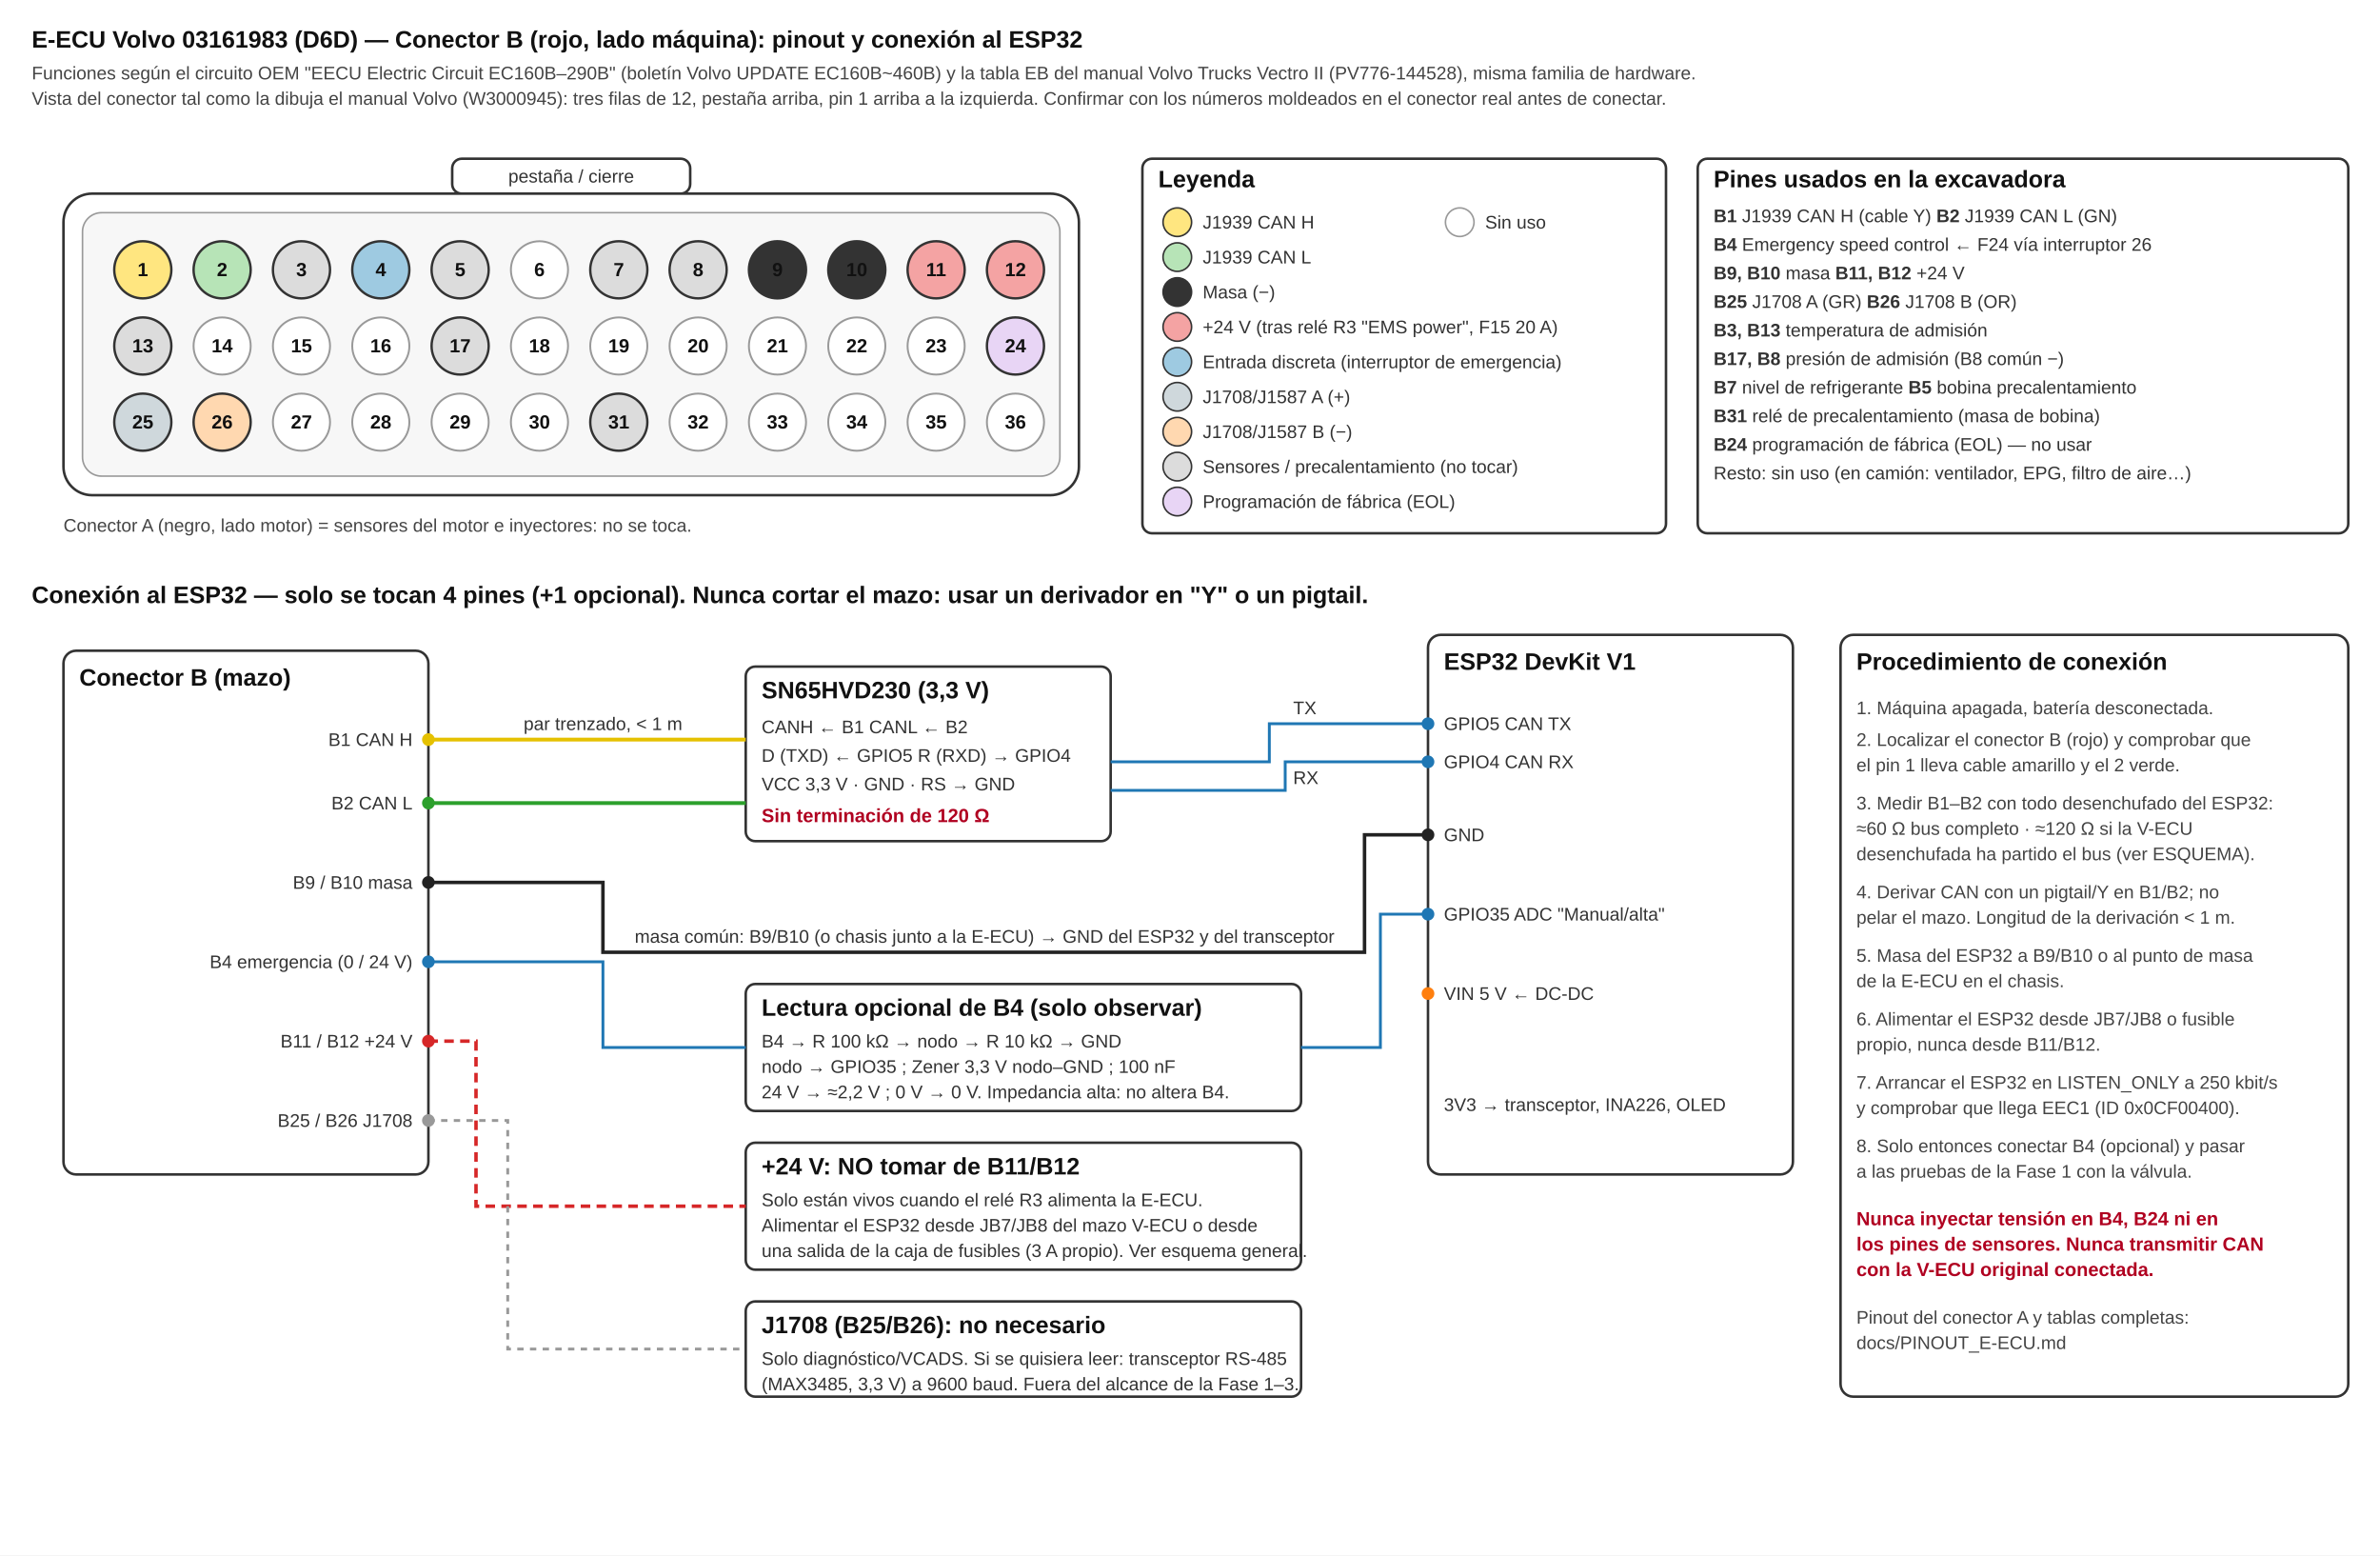
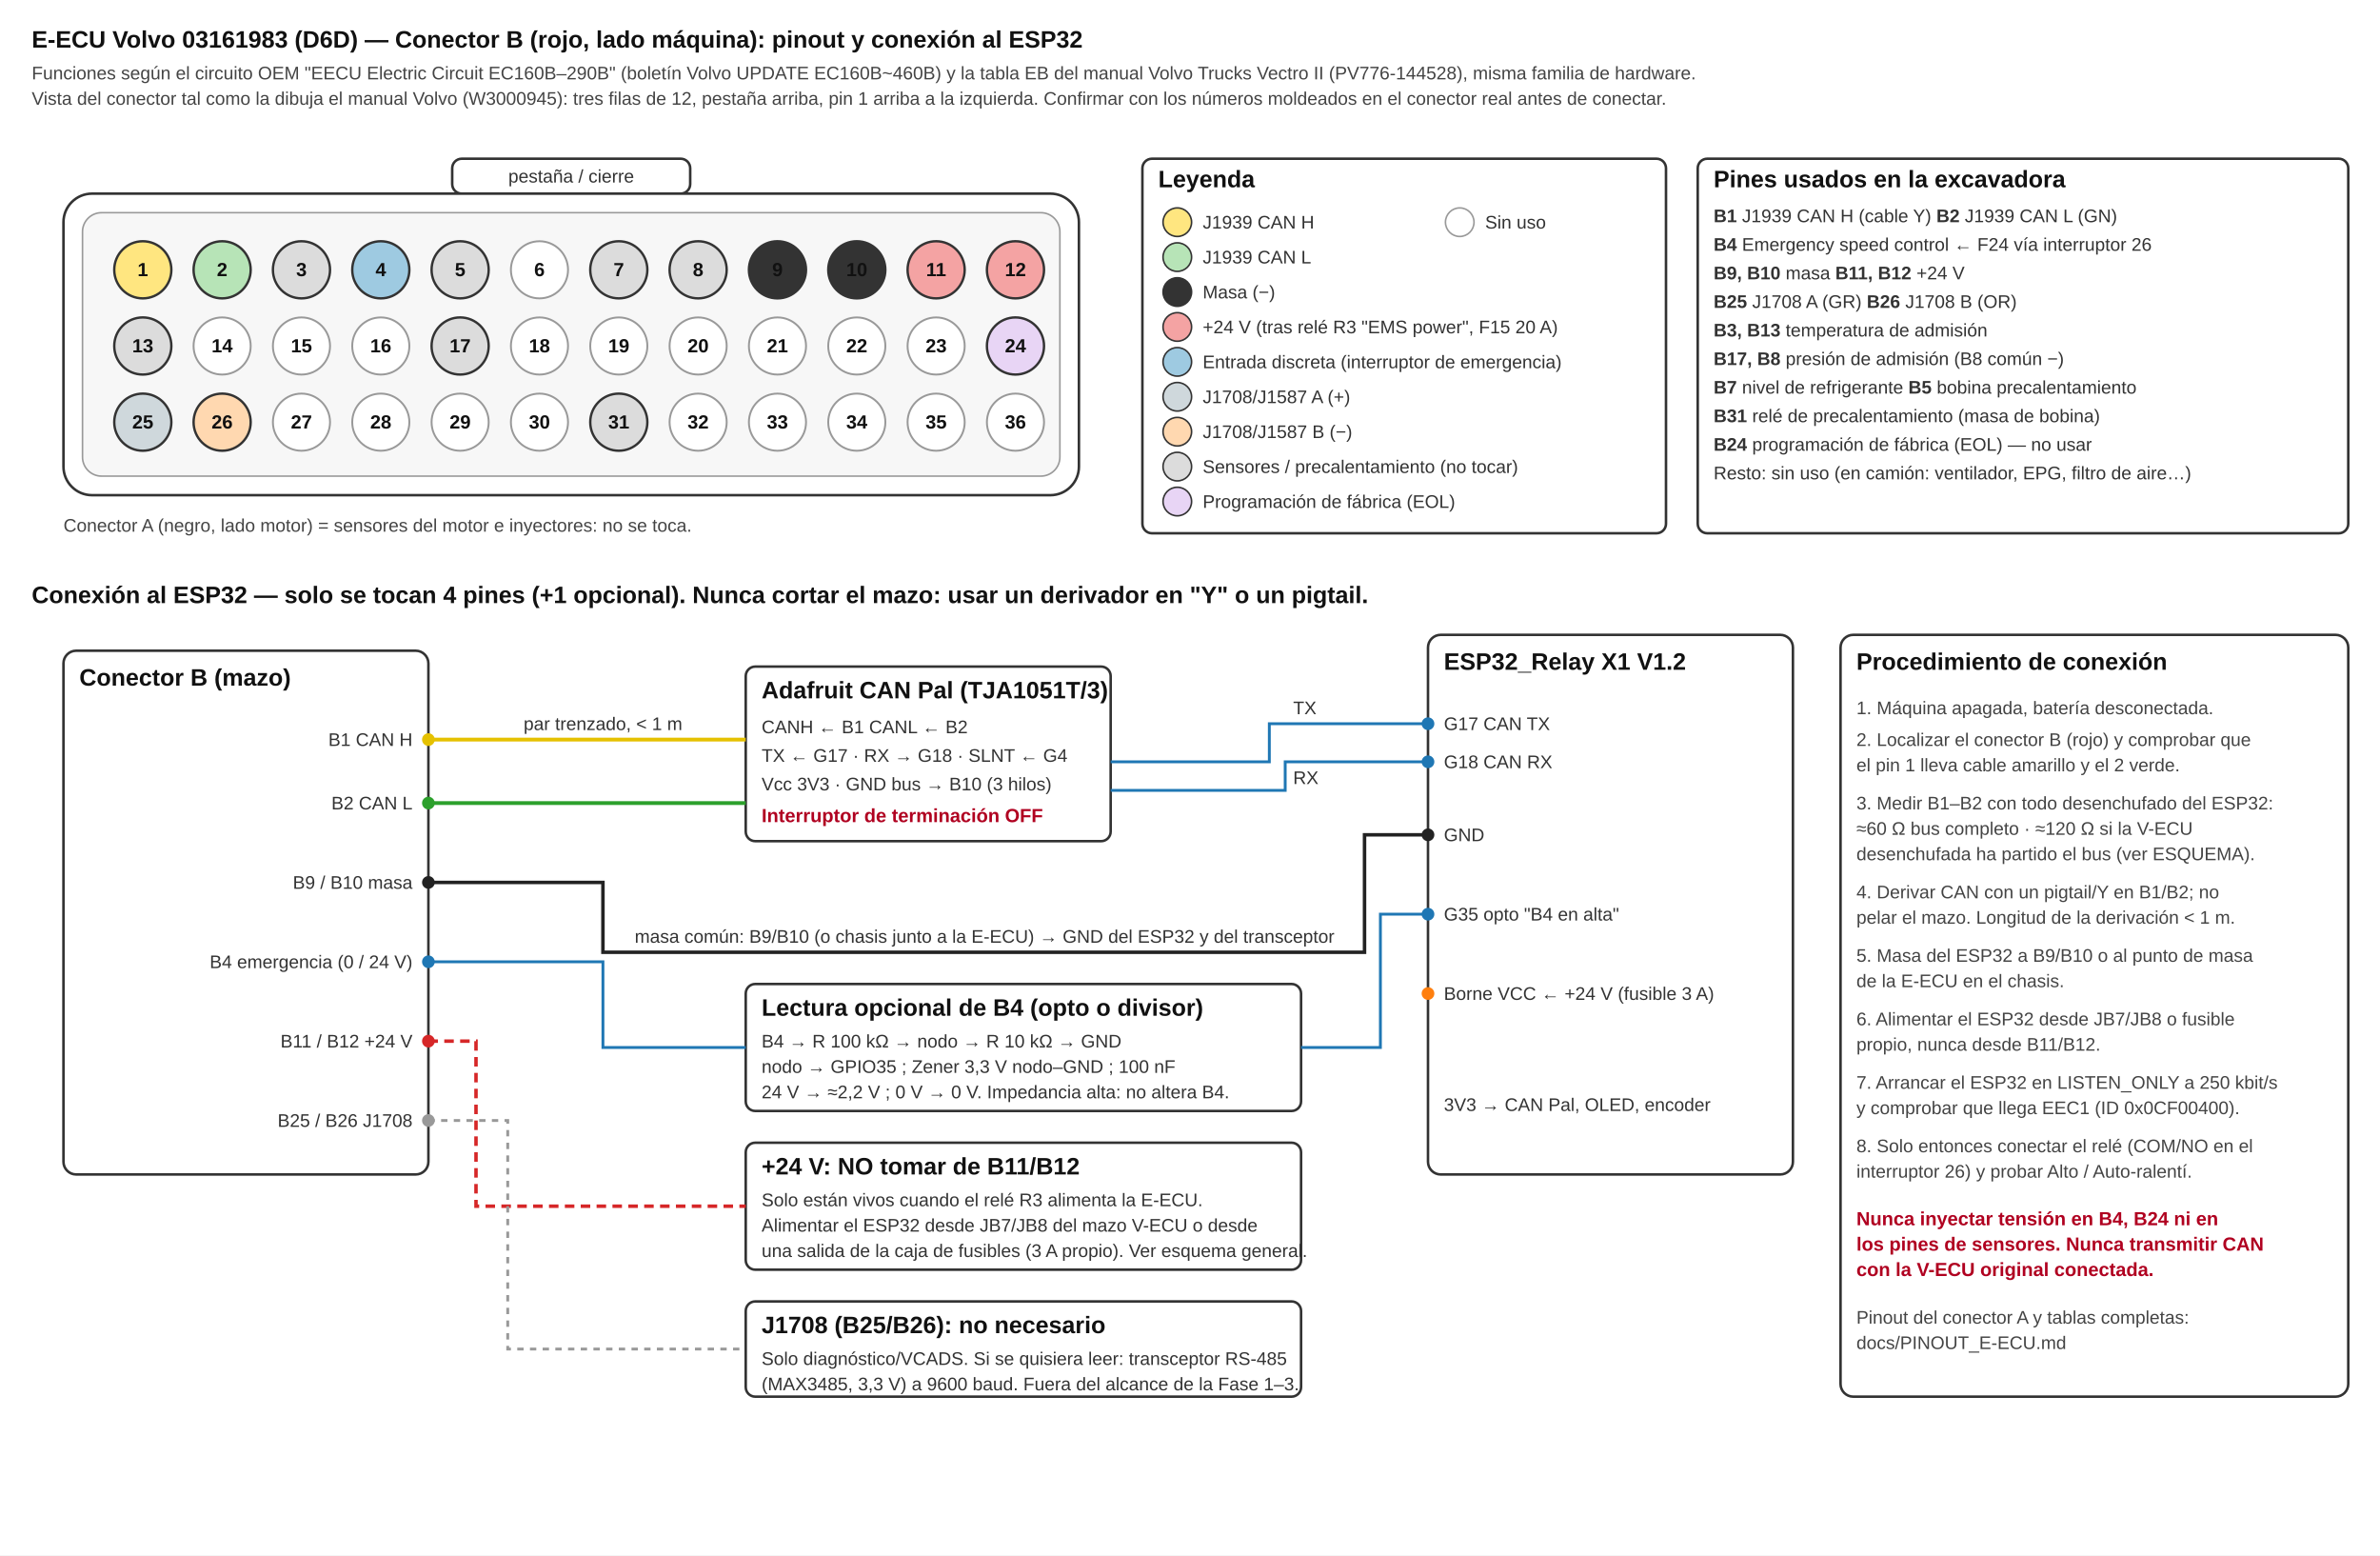
<svg xmlns="http://www.w3.org/2000/svg" width="1500" height="980" viewBox="0 0 1500 980" font-family="Arial, Helvetica, sans-serif" font-size="13">
  <defs>
    <style>
      .h{font-weight:bold;font-size:15px;fill:#111}
      .pin{font-size:11.5px;fill:#333}
      .num{font-size:12px;font-weight:bold;fill:#111;text-anchor:middle}
      .note{font-size:11.5px;fill:#444}
      .warn{font-size:12px;fill:#b00020;font-weight:bold}
      .box{fill:#fff;stroke:#333;stroke-width:1.6}
      .canh{stroke:#e5c100;stroke-width:2.4;fill:none}
      .canl{stroke:#2ca02c;stroke-width:2.4;fill:none}
      .gnd{stroke:#222;stroke-width:2.2;fill:none}
      .w24{stroke:#d62728;stroke-width:2.2;fill:none}
      .sig{stroke:#1f77b4;stroke-width:1.8;fill:none}
    </style>
  </defs>
  <rect width="1500" height="980" fill="#fff" />
  <text x="20" y="30" class="h" font-size="20">E-ECU Volvo 03161983 (D6D) — Conector B (rojo, lado máquina): pinout y conexión al ESP32</text>
  <text x="20" y="50" class="note">Funciones según el circuito OEM "EECU Electric Circuit EC160B–290B" (boletín Volvo UPDATE EC160B~460B) y la tabla EB del manual Volvo Trucks Vectro II (PV776-144528), misma familia de hardware.</text>
  <text x="20" y="66" class="note">Vista del conector tal como la dibuja el manual Volvo (W3000945): tres filas de 12, pestaña arriba, pin 1 arriba a la izquierda. Confirmar con los números moldeados en el conector real antes de conectar.</text>
  <g transform="translate(40,100)">
    <rect x="245" y="0" width="150" height="22" rx="6" class="box" />
    <text x="320" y="15" class="pin" text-anchor="middle">pestaña / cierre</text>
    <rect x="0" y="22" width="640" height="190" rx="18" class="box" stroke-width="2.4" />
    <rect x="12" y="34" width="616" height="166" rx="12" fill="#f7f7f7" stroke="#999" />
    <circle cx="50" cy="70" r="18" fill="#ffe680" stroke="#333" stroke-width="1.5" />
    <text x="50" y="74" class="num">1</text>
    <circle cx="100" cy="70" r="18" fill="#b7e4b7" stroke="#333" stroke-width="1.5" />
    <text x="100" y="74" class="num">2</text>
    <circle cx="150" cy="70" r="18" fill="#dcdcdc" stroke="#333" stroke-width="1.5" />
    <text x="150" y="74" class="num">3</text>
    <circle cx="200" cy="70" r="18" fill="#9ecae1" stroke="#333" stroke-width="1.5" />
    <text x="200" y="74" class="num">4</text>
    <circle cx="250" cy="70" r="18" fill="#dcdcdc" stroke="#333" stroke-width="1.5" />
    <text x="250" y="74" class="num">5</text>
    <circle cx="300" cy="70" r="18" fill="#fff" stroke="#999" stroke-width="1.2" />
    <text x="300" y="74" class="num" fill="#999">6</text>
    <circle cx="350" cy="70" r="18" fill="#dcdcdc" stroke="#333" stroke-width="1.5" />
    <text x="350" y="74" class="num">7</text>
    <circle cx="400" cy="70" r="18" fill="#dcdcdc" stroke="#333" stroke-width="1.5" />
    <text x="400" y="74" class="num">8</text>
    <circle cx="450" cy="70" r="18" fill="#333" stroke="#333" stroke-width="1.5" />
    <text x="450" y="74" class="num" fill="#fff">9</text>
    <circle cx="500" cy="70" r="18" fill="#333" stroke="#333" stroke-width="1.5" />
    <text x="500" y="74" class="num" fill="#fff">10</text>
    <circle cx="550" cy="70" r="18" fill="#f4a3a3" stroke="#333" stroke-width="1.5" />
    <text x="550" y="74" class="num">11</text>
    <circle cx="600" cy="70" r="18" fill="#f4a3a3" stroke="#333" stroke-width="1.5" />
    <text x="600" y="74" class="num">12</text>
    <circle cx="50" cy="118" r="18" fill="#dcdcdc" stroke="#333" stroke-width="1.5" />
    <text x="50" y="122" class="num">13</text>
    <circle cx="100" cy="118" r="18" fill="#fff" stroke="#999" stroke-width="1.2" />
    <text x="100" y="122" class="num" fill="#999">14</text>
    <circle cx="150" cy="118" r="18" fill="#fff" stroke="#999" stroke-width="1.2" />
    <text x="150" y="122" class="num" fill="#999">15</text>
    <circle cx="200" cy="118" r="18" fill="#fff" stroke="#999" stroke-width="1.2" />
    <text x="200" y="122" class="num" fill="#999">16</text>
    <circle cx="250" cy="118" r="18" fill="#dcdcdc" stroke="#333" stroke-width="1.5" />
    <text x="250" y="122" class="num">17</text>
    <circle cx="300" cy="118" r="18" fill="#fff" stroke="#999" stroke-width="1.2" />
    <text x="300" y="122" class="num" fill="#999">18</text>
    <circle cx="350" cy="118" r="18" fill="#fff" stroke="#999" stroke-width="1.2" />
    <text x="350" y="122" class="num" fill="#999">19</text>
    <circle cx="400" cy="118" r="18" fill="#fff" stroke="#999" stroke-width="1.2" />
    <text x="400" y="122" class="num" fill="#999">20</text>
    <circle cx="450" cy="118" r="18" fill="#fff" stroke="#999" stroke-width="1.2" />
    <text x="450" y="122" class="num" fill="#999">21</text>
    <circle cx="500" cy="118" r="18" fill="#fff" stroke="#999" stroke-width="1.2" />
    <text x="500" y="122" class="num" fill="#999">22</text>
    <circle cx="550" cy="118" r="18" fill="#fff" stroke="#999" stroke-width="1.2" />
    <text x="550" y="122" class="num" fill="#999">23</text>
    <circle cx="600" cy="118" r="18" fill="#e8d5f5" stroke="#333" stroke-width="1.5" />
    <text x="600" y="122" class="num">24</text>
    <circle cx="50" cy="166" r="18" fill="#cfd8dc" stroke="#333" stroke-width="1.5" />
    <text x="50" y="170" class="num">25</text>
    <circle cx="100" cy="166" r="18" fill="#ffd8b0" stroke="#333" stroke-width="1.5" />
    <text x="100" y="170" class="num">26</text>
    <circle cx="150" cy="166" r="18" fill="#fff" stroke="#999" stroke-width="1.2" />
    <text x="150" y="170" class="num" fill="#999">27</text>
    <circle cx="200" cy="166" r="18" fill="#fff" stroke="#999" stroke-width="1.2" />
    <text x="200" y="170" class="num" fill="#999">28</text>
    <circle cx="250" cy="166" r="18" fill="#fff" stroke="#999" stroke-width="1.2" />
    <text x="250" y="170" class="num" fill="#999">29</text>
    <circle cx="300" cy="166" r="18" fill="#fff" stroke="#999" stroke-width="1.2" />
    <text x="300" y="170" class="num" fill="#999">30</text>
    <circle cx="350" cy="166" r="18" fill="#dcdcdc" stroke="#333" stroke-width="1.5" />
    <text x="350" y="170" class="num">31</text>
    <circle cx="400" cy="166" r="18" fill="#fff" stroke="#999" stroke-width="1.2" />
    <text x="400" y="170" class="num" fill="#999">32</text>
    <circle cx="450" cy="166" r="18" fill="#fff" stroke="#999" stroke-width="1.2" />
    <text x="450" y="170" class="num" fill="#999">33</text>
    <circle cx="500" cy="166" r="18" fill="#fff" stroke="#999" stroke-width="1.2" />
    <text x="500" y="170" class="num" fill="#999">34</text>
    <circle cx="550" cy="166" r="18" fill="#fff" stroke="#999" stroke-width="1.2" />
    <text x="550" y="170" class="num" fill="#999">35</text>
    <circle cx="600" cy="166" r="18" fill="#fff" stroke="#999" stroke-width="1.2" />
    <text x="600" y="170" class="num" fill="#999">36</text>
    <text x="0" y="235" class="note">Conector A (negro, lado motor) = sensores del motor e inyectores: no se toca.</text>
  </g>
  <g transform="translate(720,100)">
    <rect x="0" y="0" width="330" height="236" rx="6" class="box" />
    <text x="10" y="18" class="h">Leyenda</text>
    <circle cx="22" cy="40" r="9" fill="#ffe680" stroke="#333" />
    <text x="38" y="44" class="pin">J1939 CAN H</text>
    <circle cx="22" cy="62" r="9" fill="#b7e4b7" stroke="#333" />
    <text x="38" y="66" class="pin">J1939 CAN L</text>
    <circle cx="22" cy="84" r="9" fill="#333" stroke="#333" />
    <text x="38" y="88" class="pin">Masa (−)</text>
    <circle cx="22" cy="106" r="9" fill="#f4a3a3" stroke="#333" />
    <text x="38" y="110" class="pin">+24 V (tras relé R3 "EMS power", F15 20 A)</text>
    <circle cx="22" cy="128" r="9" fill="#9ecae1" stroke="#333" />
    <text x="38" y="132" class="pin">Entrada discreta (interruptor de emergencia)</text>
    <circle cx="22" cy="150" r="9" fill="#cfd8dc" stroke="#333" />
    <text x="38" y="154" class="pin">J1708/J1587 A (+)</text>
    <circle cx="22" cy="172" r="9" fill="#ffd8b0" stroke="#333" />
    <text x="38" y="176" class="pin">J1708/J1587 B (−)</text>
    <circle cx="22" cy="194" r="9" fill="#dcdcdc" stroke="#333" />
    <text x="38" y="198" class="pin">Sensores / precalentamiento (no tocar)</text>
    <circle cx="22" cy="216" r="9" fill="#e8d5f5" stroke="#333" />
    <text x="38" y="220" class="pin">Programación de fábrica (EOL)</text>
    <circle cx="200" cy="40" r="9" fill="#fff" stroke="#999" />
    <text x="216" y="44" class="pin">Sin uso</text>
  </g>
  <g transform="translate(1070,100)">
    <rect x="0" y="0" width="410" height="236" rx="6" class="box" />
    <text x="10" y="18" class="h">Pines usados en la excavadora</text>
    <g class="pin">
      <text x="10" y="40">
        <tspan font-weight="bold">B1</tspan>  J1939 CAN H (cable Y)   <tspan font-weight="bold">B2</tspan>  J1939 CAN L (GN)</text>
      <text x="10" y="58">
        <tspan font-weight="bold">B4</tspan>  Emergency speed control ← F24 vía interruptor 26</text>
      <text x="10" y="76">
        <tspan font-weight="bold">B9, B10</tspan>  masa    <tspan font-weight="bold">B11, B12</tspan>  +24 V</text>
      <text x="10" y="94">
        <tspan font-weight="bold">B25</tspan>  J1708 A (GR)   <tspan font-weight="bold">B26</tspan>  J1708 B (OR)</text>
      <text x="10" y="112">
        <tspan font-weight="bold">B3, B13</tspan>  temperatura de admisión</text>
      <text x="10" y="130">
        <tspan font-weight="bold">B17, B8</tspan>  presión de admisión (B8 común −)</text>
      <text x="10" y="148">
        <tspan font-weight="bold">B7</tspan>  nivel de refrigerante   <tspan font-weight="bold">B5</tspan>  bobina precalentamiento</text>
      <text x="10" y="166">
        <tspan font-weight="bold">B31</tspan>  relé de precalentamiento (masa de bobina)</text>
      <text x="10" y="184">
        <tspan font-weight="bold">B24</tspan>  programación de fábrica (EOL) — no usar</text>
      <text x="10" y="202">Resto: sin uso (en camión: ventilador, EPG, filtro de aire…)</text>
    </g>
  </g>
  <text x="20" y="380" class="h" font-size="17">Conexión al ESP32 — solo se tocan 4 pines (+1 opcional). Nunca cortar el mazo: usar un derivador en "Y" o un pigtail.</text>
  <g transform="translate(40,410)">
    <rect x="0" y="0" width="230" height="330" rx="8" class="box" />
    <text x="10" y="22" class="h">Conector B (mazo)</text>
    <g class="pin" text-anchor="end">
      <text x="220" y="60">B1  CAN H</text>
      <text x="220" y="100">B2  CAN L</text>
      <text x="220" y="150">B9 / B10  masa</text>
      <text x="220" y="200">B4  emergencia (0 / 24 V)</text>
      <text x="220" y="250">B11 / B12  +24 V</text>
      <text x="220" y="300">B25 / B26  J1708</text>
    </g>
    <circle cx="230" cy="56" r="4" fill="#e5c100" />
    <circle cx="230" cy="96" r="4" fill="#2ca02c" />
    <circle cx="230" cy="146" r="4" fill="#222" />
    <circle cx="230" cy="196" r="4" fill="#1f77b4" />
    <circle cx="230" cy="246" r="4" fill="#d62728" />
    <circle cx="230" cy="296" r="4" fill="#999" />
  </g>
  <g transform="translate(470,420)">
    <rect x="0" y="0" width="230" height="110" rx="6" class="box" />
-     <text x="10" y="20" class="h">SN65HVD230 (3,3 V)</text>
+     <text x="10" y="20" class="h">Adafruit CAN Pal (TJA1051T/3)</text>
    <text x="10" y="42" class="pin">CANH ← B1      CANL ← B2</text>
-     <text x="10" y="60" class="pin">D (TXD) ← GPIO5   R (RXD) → GPIO4</text>
-     <text x="10" y="78" class="pin">VCC 3,3 V · GND · RS → GND</text>
-     <text x="10" y="98" class="warn">Sin terminación de 120 Ω</text>
+     <text x="10" y="60" class="pin">TX ← G17 · RX → G18 · SLNT ← G4</text>
+     <text x="10" y="78" class="pin">Vcc 3V3 · GND bus → B10 (3 hilos)</text>
+     <text x="10" y="98" class="warn">Interruptor de terminación OFF</text>
  </g>
  <path d="M270 466 L470 466" class="canh" />
  <path d="M270 506 L470 506" class="canl" />
  <text x="330" y="460" class="pin">par trenzado, &lt; 1 m</text>
  <g transform="translate(900,400)">
    <rect x="0" y="0" width="230" height="340" rx="8" class="box" />
-     <text x="10" y="22" class="h">ESP32 DevKit V1</text>
+     <text x="10" y="22" class="h">ESP32_Relay X1 V1.2</text>
    <g class="pin">
-       <text x="10" y="60">GPIO5  CAN TX</text>
-       <text x="10" y="84">GPIO4  CAN RX</text>
+       <text x="10" y="60">G17  CAN TX</text>
+       <text x="10" y="84">G18  CAN RX</text>
      <text x="10" y="130">GND</text>
-       <text x="10" y="180">GPIO35  ADC "Manual/alta"</text>
-       <text x="10" y="230">VIN 5 V ← DC-DC</text>
-       <text x="10" y="300">3V3 → transceptor, INA226, OLED</text>
+       <text x="10" y="180">G35  opto "B4 en alta"</text>
+       <text x="10" y="230">Borne VCC ← +24 V (fusible 3 A)</text>
+       <text x="10" y="300">3V3 → CAN Pal, OLED, encoder</text>
    </g>
    <circle cx="0" cy="56" r="4" fill="#1f77b4" />
    <circle cx="0" cy="80" r="4" fill="#1f77b4" />
    <circle cx="0" cy="126" r="4" fill="#222" />
    <circle cx="0" cy="176" r="4" fill="#1f77b4" />
    <circle cx="0" cy="226" r="4" fill="#ff7f0e" />
  </g>
  <path d="M700 480 L800 480 L800 456 L900 456" class="sig" />
  <path d="M700 498 L810 498 L810 480 L900 480" class="sig" />
  <text x="815" y="450" class="pin">TX</text>
  <text x="815" y="494" class="pin">RX</text>
  <path d="M270 556 L380 556 L380 600 L860 600 L860 526 L900 526" class="gnd" />
  <text x="400" y="594" class="pin">masa común: B9/B10 (o chasis junto a la E-ECU) → GND del ESP32 y del transceptor</text>
  <g transform="translate(470,620)">
    <rect x="0" y="0" width="350" height="80" rx="6" class="box" />
-     <text x="10" y="20" class="h" font-size="13">Lectura opcional de B4 (solo observar)</text>
+     <text x="10" y="20" class="h" font-size="13">Lectura opcional de B4 (opto o divisor)</text>
    <text x="10" y="40" class="pin">B4 → R 100 kΩ → nodo → R 10 kΩ → GND</text>
    <text x="10" y="56" class="pin">nodo → GPIO35 ; Zener 3,3 V nodo–GND ; 100 nF</text>
    <text x="10" y="72" class="pin">24 V → ≈2,2 V ; 0 V → 0 V. Impedancia alta: no altera B4.</text>
  </g>
  <path d="M270 606 L380 606 L380 660 L470 660" class="sig" />
  <path d="M820 660 L870 660 L870 576 L900 576" class="sig" />
  <g transform="translate(470,720)">
    <rect x="0" y="0" width="350" height="80" rx="6" class="box" />
    <text x="10" y="20" class="h" font-size="13">+24 V: NO tomar de B11/B12</text>
    <text x="10" y="40" class="pin">Solo están vivos cuando el relé R3 alimenta la E-ECU.</text>
    <text x="10" y="56" class="pin">Alimentar el ESP32 desde JB7/JB8 del mazo V-ECU o desde</text>
    <text x="10" y="72" class="pin">una salida de la caja de fusibles (3 A propio). Ver esquema general.</text>
  </g>
  <path d="M270 656 L300 656 L300 760 L470 760" class="w24" stroke-dasharray="6 4" />
  <g transform="translate(470,820)">
    <rect x="0" y="0" width="350" height="60" rx="6" class="box" />
    <text x="10" y="20" class="h" font-size="13">J1708 (B25/B26): no necesario</text>
    <text x="10" y="40" class="pin">Solo diagnóstico/VCADS. Si se quisiera leer: transceptor RS-485</text>
    <text x="10" y="56" class="pin">(MAX3485, 3,3 V) a 9600 baud. Fuera del alcance de la Fase 1–3.</text>
  </g>
  <path d="M270 706 L320 706 L320 850 L470 850" stroke="#999" stroke-width="1.8" fill="none" stroke-dasharray="4 4" />
  <g transform="translate(1160,400)">
    <rect x="0" y="0" width="320" height="480" rx="8" class="box" />
    <text x="10" y="22" class="h">Procedimiento de conexión</text>
    <g class="note">
      <text x="10" y="50">1. Máquina apagada, batería desconectada.</text>
      <text x="10" y="70">2. Localizar el conector B (rojo) y comprobar que</text>
      <text x="10" y="86">   el pin 1 lleva cable amarillo y el 2 verde.</text>
      <text x="10" y="110">3. Medir B1–B2 con todo desenchufado del ESP32:</text>
      <text x="10" y="126">   ≈60 Ω bus completo · ≈120 Ω si la V-ECU</text>
      <text x="10" y="142">   desenchufada ha partido el bus (ver ESQUEMA).</text>
      <text x="10" y="166">4. Derivar CAN con un pigtail/Y en B1/B2; no</text>
      <text x="10" y="182">   pelar el mazo. Longitud de la derivación &lt; 1 m.</text>
      <text x="10" y="206">5. Masa del ESP32 a B9/B10 o al punto de masa</text>
      <text x="10" y="222">   de la E-ECU en el chasis.</text>
      <text x="10" y="246">6. Alimentar el ESP32 desde JB7/JB8 o fusible</text>
      <text x="10" y="262">   propio, nunca desde B11/B12.</text>
      <text x="10" y="286">7. Arrancar el ESP32 en LISTEN_ONLY a 250 kbit/s</text>
      <text x="10" y="302">   y comprobar que llega EEC1 (ID 0x0CF00400).</text>
-       <text x="10" y="326">8. Solo entonces conectar B4 (opcional) y pasar</text>
-       <text x="10" y="342">   a las pruebas de la Fase 1 con la válvula.</text>
+       <text x="10" y="326">8. Solo entonces conectar el relé (COM/NO en el</text>
+       <text x="10" y="342">   interruptor 26) y probar Alto / Auto-ralentí.</text>
      <text x="10" y="372" class="warn">Nunca inyectar tensión en B4, B24 ni en</text>
      <text x="10" y="388" class="warn">los pines de sensores. Nunca transmitir CAN</text>
      <text x="10" y="404" class="warn">con la V-ECU original conectada.</text>
      <text x="10" y="434">Pinout del conector A y tablas completas:</text>
      <text x="10" y="450">docs/PINOUT_E-ECU.md</text>
    </g>
  </g>
</svg>
